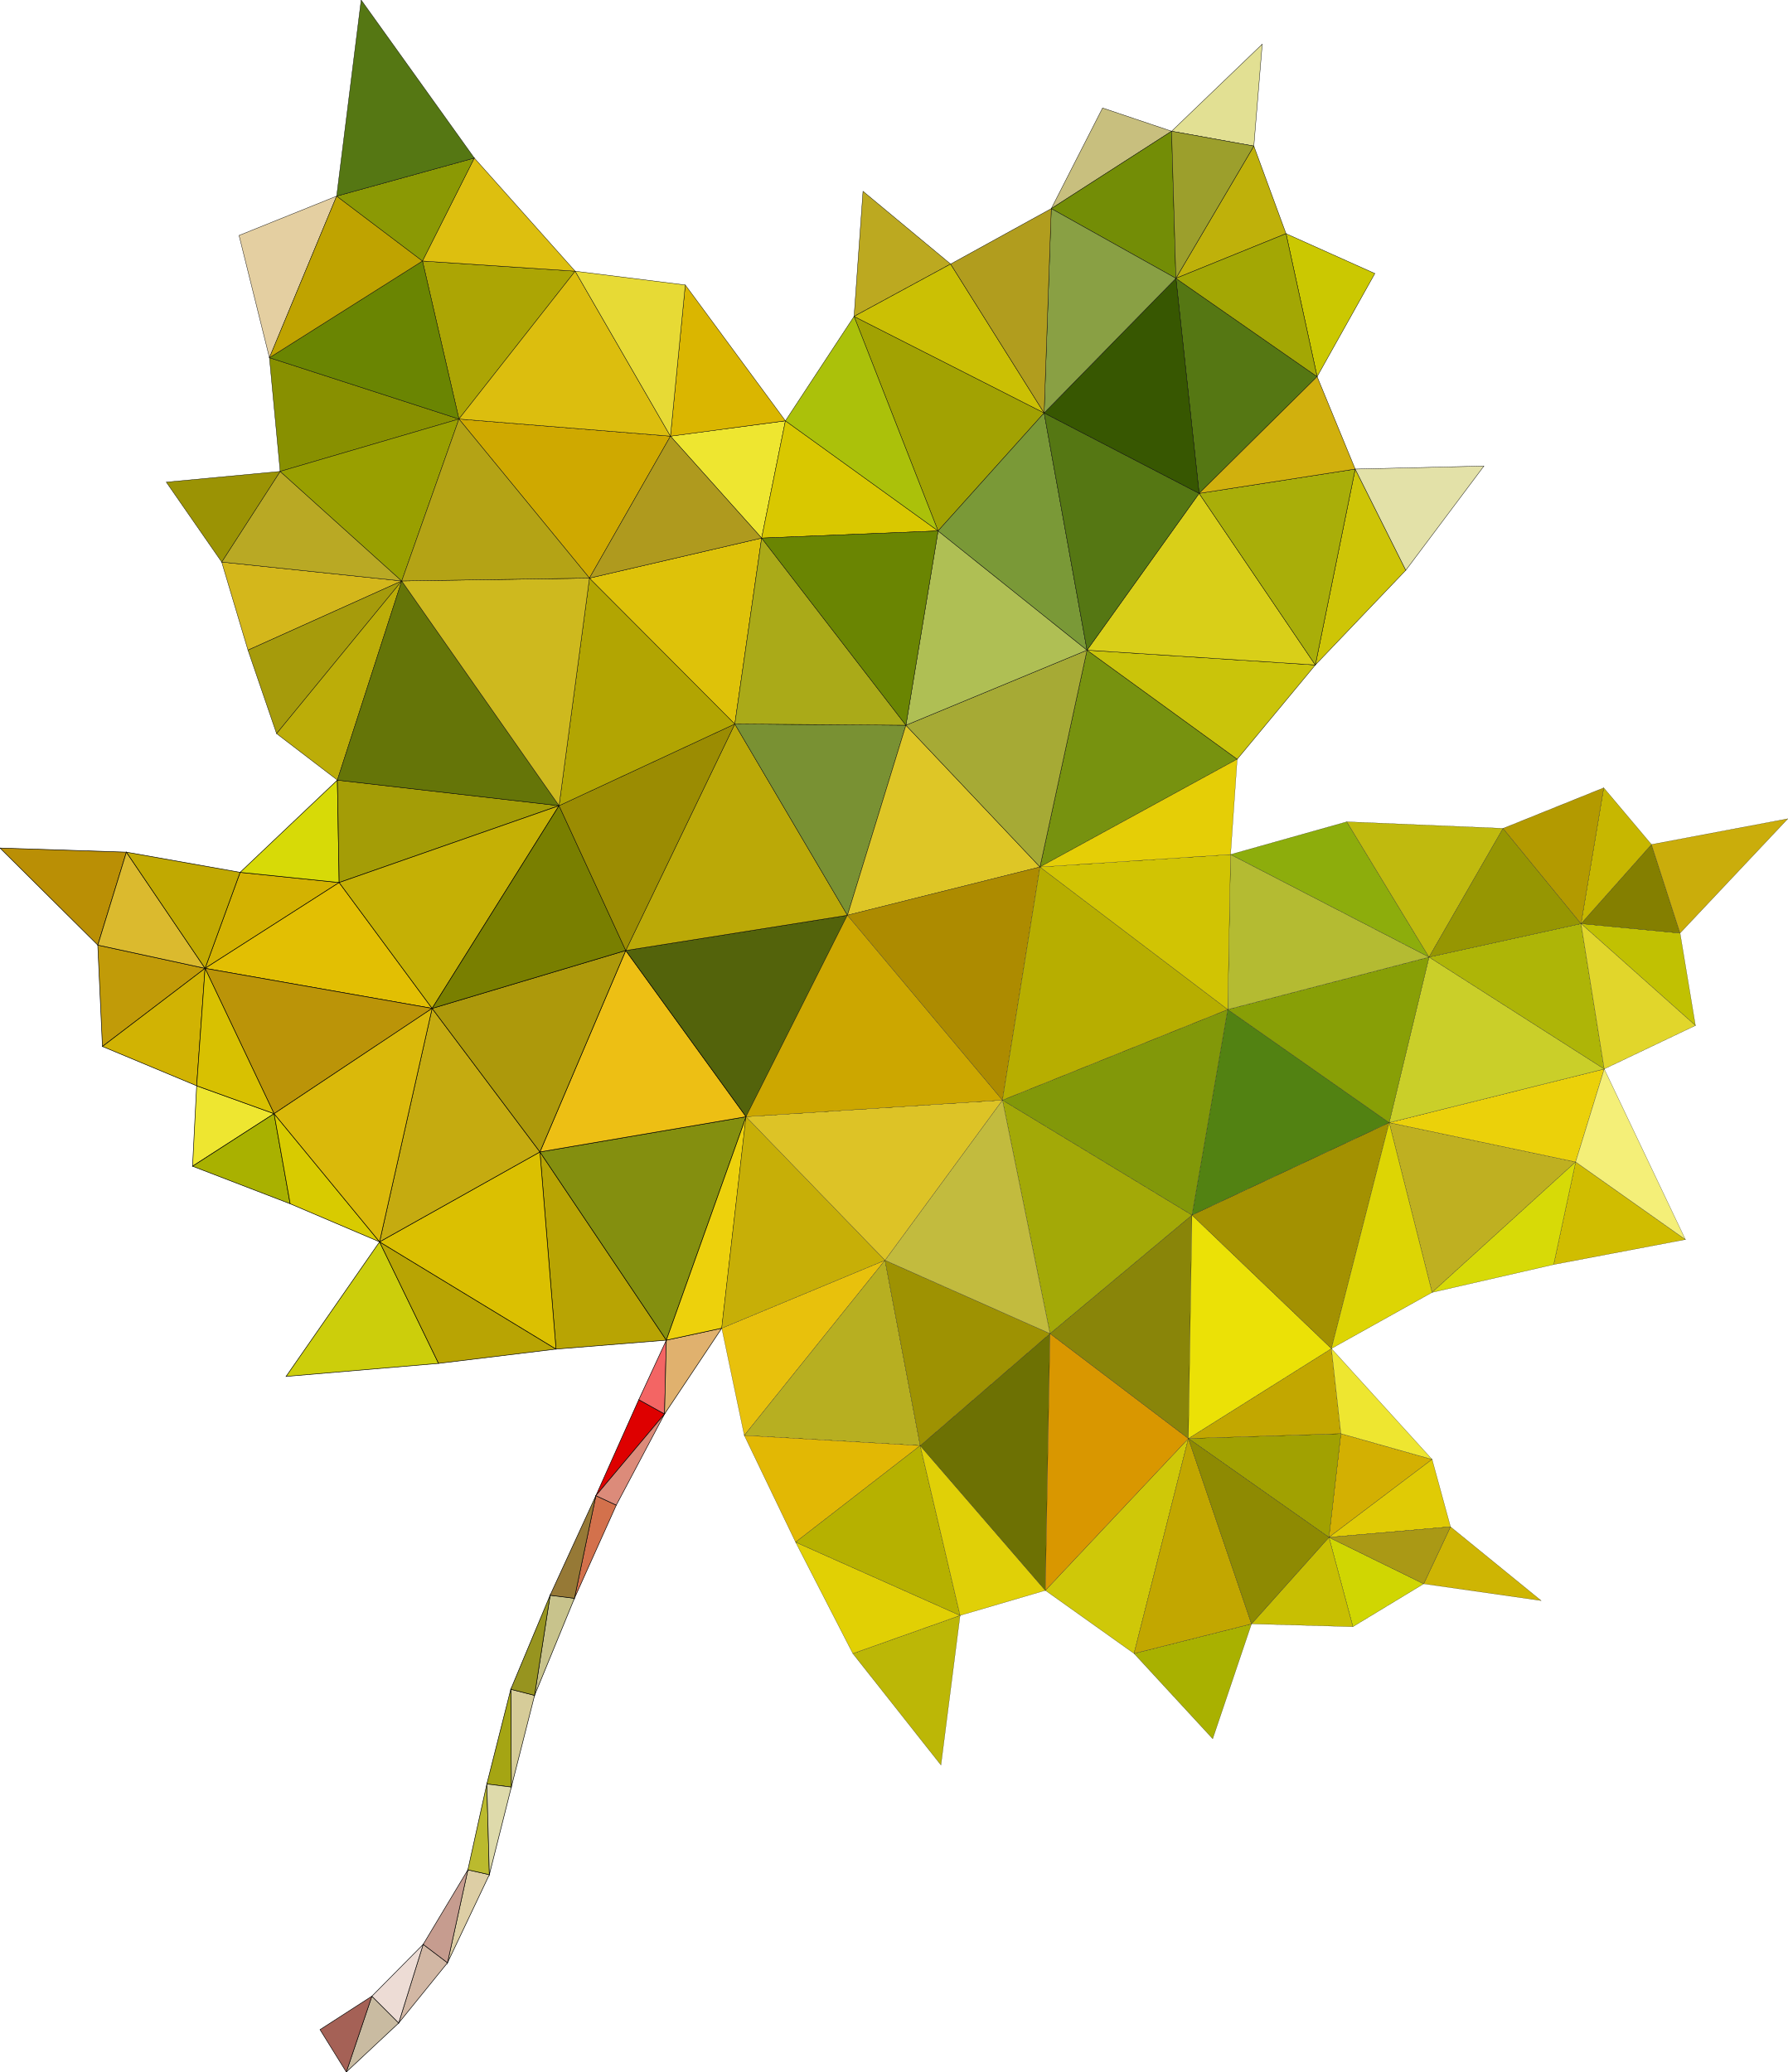
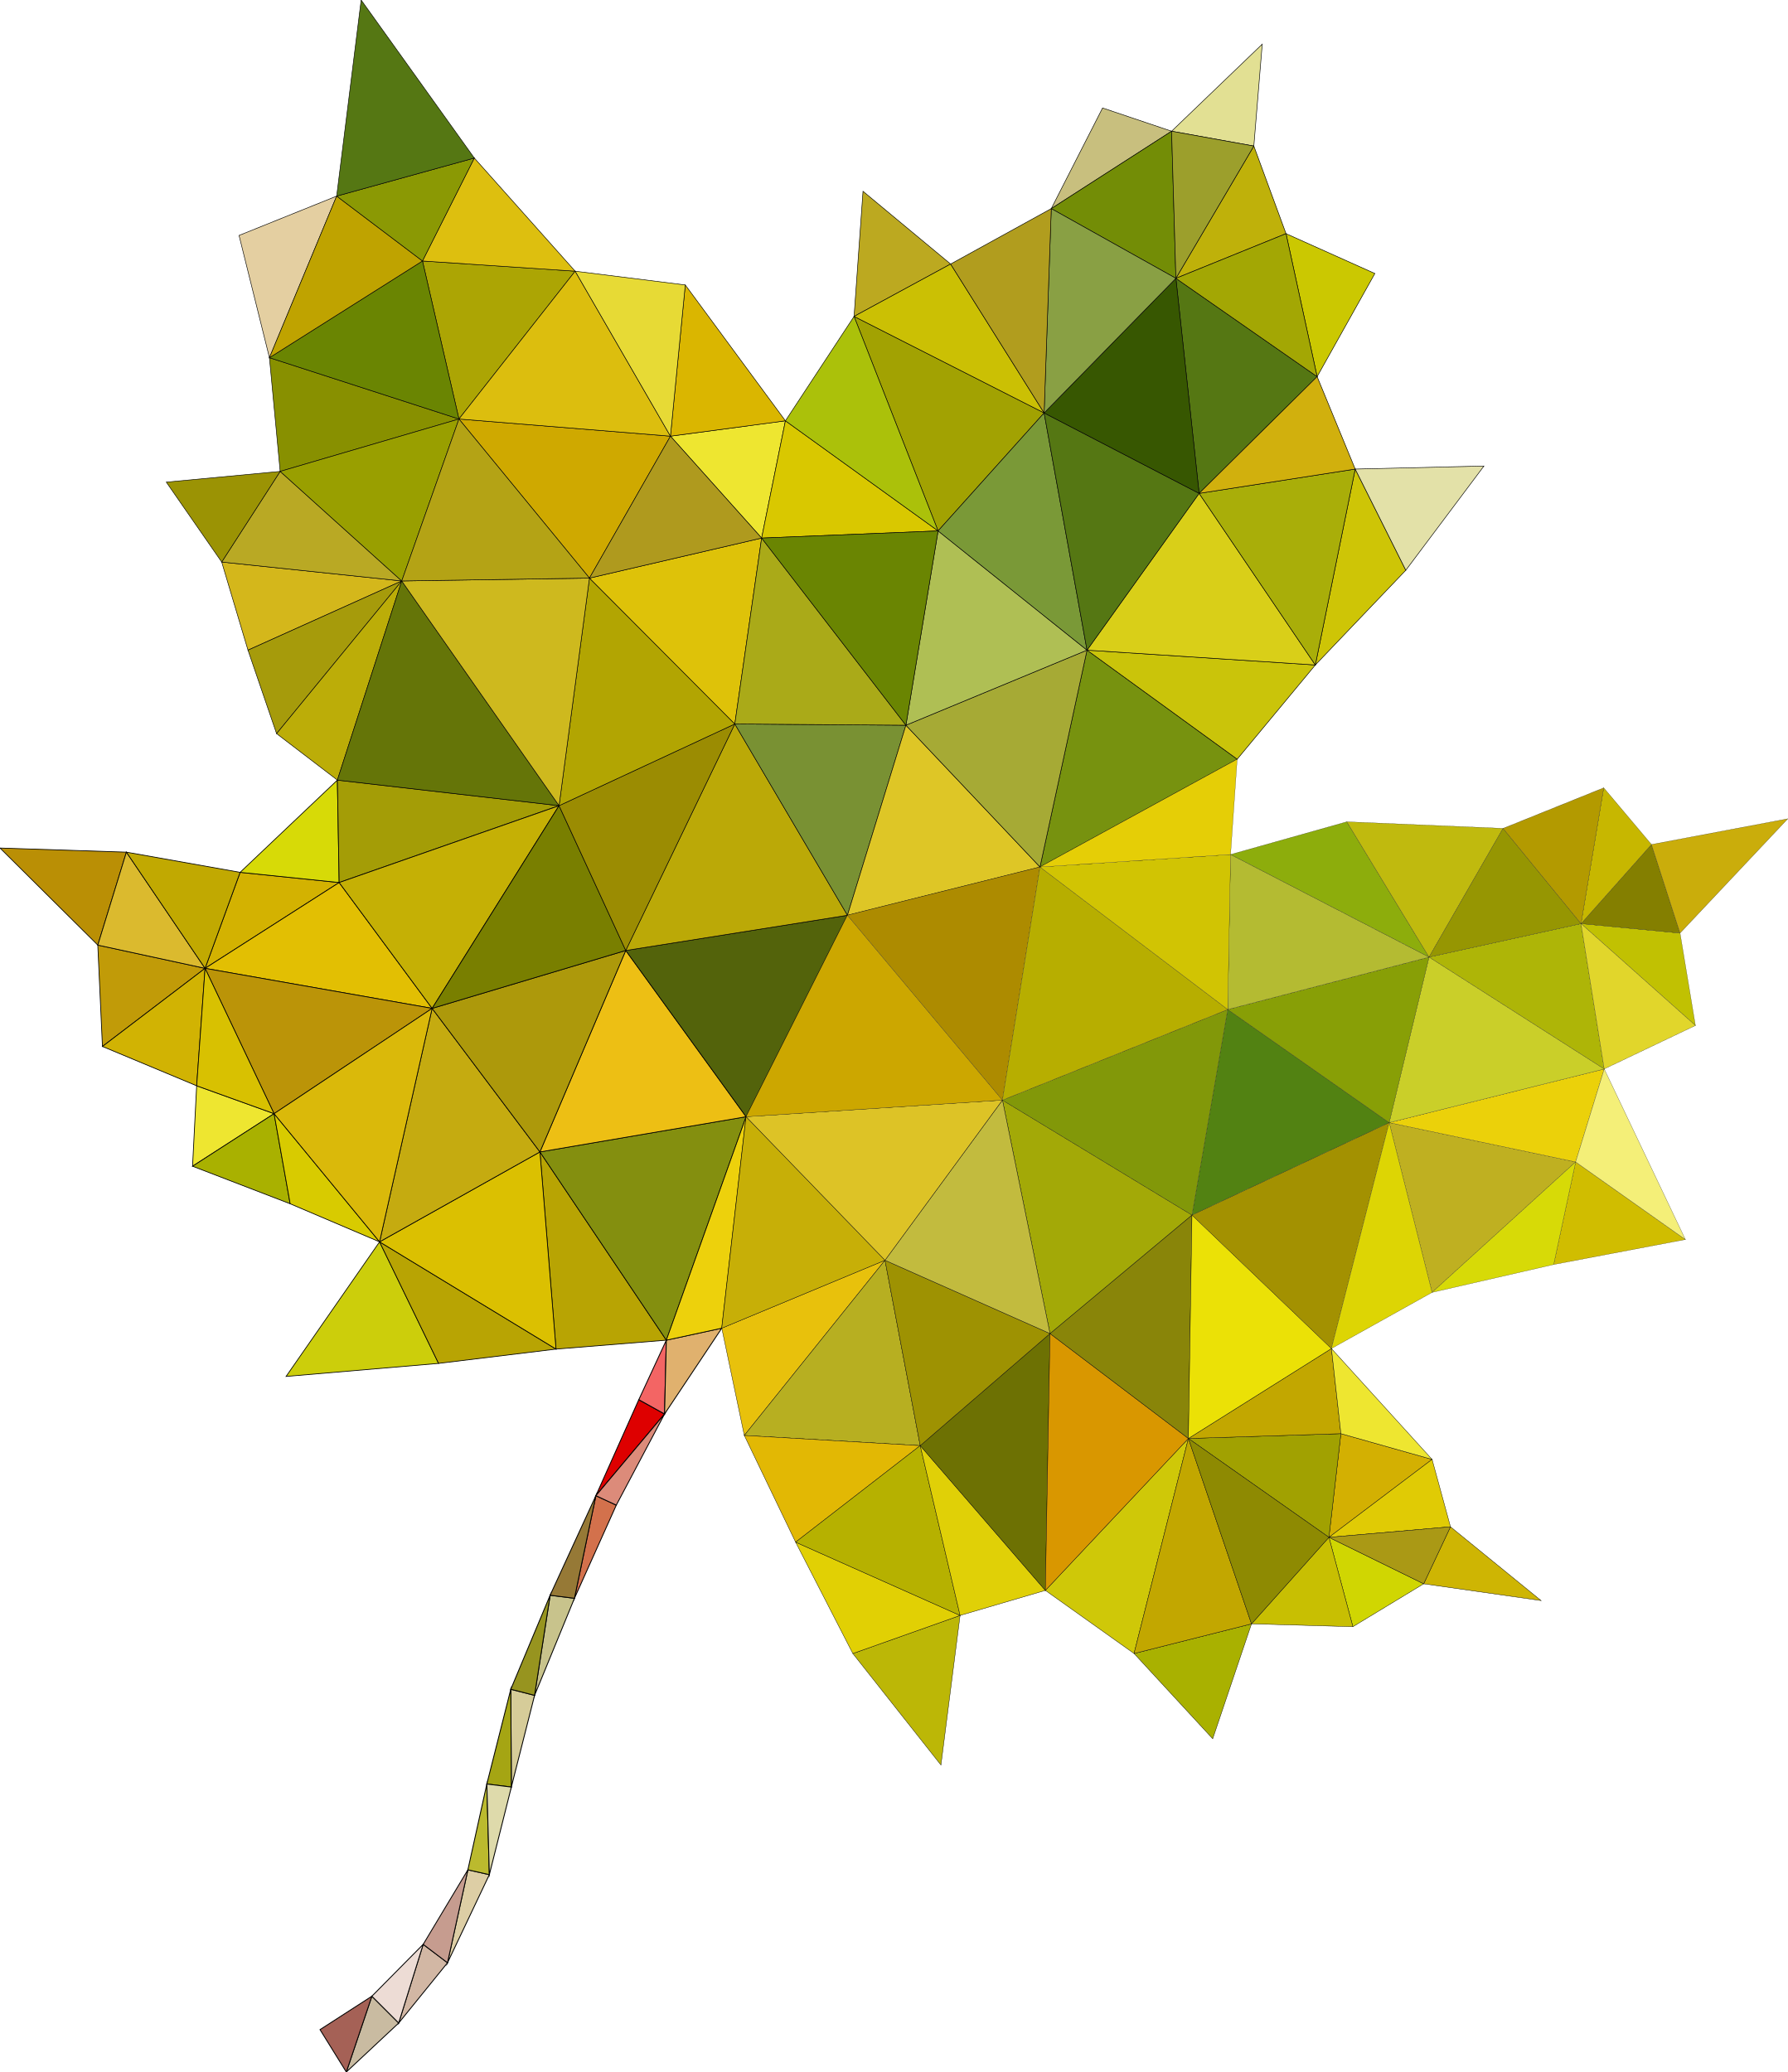
<svg xmlns="http://www.w3.org/2000/svg" version="1.1" baseProfile="tiny" id="图层_1" x="0px" y="0px" viewBox="0 0 1000 1159.1" xml:space="preserve">
  <g>
-     <polygon fill="#D6CC99" stroke="#000000" stroke-width="0.3" stroke-miterlimit="10" points="286,999.7 299,948.4 285.7,945  " />
-     <polygon fill="#C9BBA1" stroke="#000000" stroke-width="0.3" stroke-miterlimit="10" points="193.7,1159.1 223,1131.7 208,1116.7     " />
-     <polygon fill="#A56156" stroke="#000000" stroke-width="0.3" stroke-miterlimit="10" points="179,1135.4 193.7,1159.1 208,1116.7     " />
-     <polygon fill="#D2B7A4" stroke="#000000" stroke-width="0.3" stroke-miterlimit="10" points="223,1131.7 250.3,1098 236.7,1087.7     " />
-     <polygon fill="#EDDCD5" stroke="#000000" stroke-width="0.3" stroke-miterlimit="10" points="208,1116.7 223,1131.7 236.7,1087.7     " />
-     <polygon fill="#DDCEA5" stroke="#000000" stroke-width="0.3" stroke-miterlimit="10" points="250.3,1098 273.7,1048.7 261.7,1046     " />
-     <polygon fill="#A5A513" stroke="#000000" stroke-width="0.3" stroke-miterlimit="10" points="272.3,998 286,999.7 285.7,945  " />
-     <polygon fill="#C69C8F" stroke="#000000" stroke-width="0.3" stroke-miterlimit="10" points="236.7,1087.7 250.3,1098 261.7,1046     " />
-     <polygon fill="#BBBA2E" stroke="#000000" stroke-width="0.3" stroke-miterlimit="10" points="261.7,1046 273.7,1048.7 272.3,998     " />
-     <polygon fill="#DEDAAB" stroke="#000000" stroke-width="0.3" stroke-miterlimit="10" points="273.7,1048.7 286,999.7 272.3,998     " />
-     <polygon fill="#C8C38C" stroke="#000000" stroke-width="0.3" stroke-miterlimit="10" points="299,948.4 321.3,894.1 307.7,892.4     " />
-     <polygon fill="#97941F" stroke="#000000" stroke-width="0.3" stroke-miterlimit="10" points="285.7,945 299,948.4 307.7,892.4  " />
-     <polygon fill="#D3714C" stroke="#000000" stroke-width="0.3" stroke-miterlimit="10" points="321.3,894.1 344.7,842 333.3,836.7     " />
-     <polygon fill="#967936" stroke="#000000" stroke-width="0.3" stroke-miterlimit="10" points="307.7,892.4 321.3,894.1 333.3,836.7     " />
-     <polygon fill="#DE0000" stroke="#000000" stroke-width="0.3" stroke-miterlimit="10" points="333.3,836.7 371.7,791 357.3,783  " />
-     <polygon fill="#DC8B7A" stroke="#000000" stroke-width="0.3" stroke-miterlimit="10" points="344.7,842 371.7,791 333.3,836.7  " />
-     <polygon fill="#EEE630" stroke="#000000" stroke-width="0.3" stroke-miterlimit="10" points="110,607.4 107.7,652.4 153.3,623  " />
-     <polygon fill="#F36564" stroke="#000000" stroke-width="0.3" stroke-miterlimit="10" points="357.3,783 371.7,791 372.7,749.7  " />
-     <polygon fill="#CCCE0B" stroke="#000000" stroke-width="0.3" stroke-miterlimit="10" points="160,770 245.3,762.7 212.3,694.7  " />
-     <polygon fill="#B8A403" stroke="#000000" stroke-width="0.3" stroke-miterlimit="10" points="245.3,762.7 311,754.7 212.3,694.7     " />
-     <polygon fill="#E0B16E" stroke="#000000" stroke-width="0.3" stroke-miterlimit="10" points="371.7,791 403.7,743 372.7,749.7  " />
-     <polygon fill="#C19B08" stroke="#000000" stroke-width="0.3" stroke-miterlimit="10" points="54.7,528.7 57.3,585.4 114.7,541.7     " />
-     <polygon fill="#D3B201" stroke="#000000" stroke-width="0.3" stroke-miterlimit="10" points="189.7,493.7 134.3,488 114.7,541.7     " />
-     <polygon fill="#A9B100" stroke="#000000" stroke-width="0.3" stroke-miterlimit="10" points="107.7,652.4 162.3,673.4 153.3,623     " />
-     <polygon fill="#E2BF03" stroke="#000000" stroke-width="0.3" stroke-miterlimit="10" points="114.7,541.7 241.7,564.1 189.7,493.7     " />
-     <polygon fill="#D8CB00" stroke="#000000" stroke-width="0.3" stroke-miterlimit="10" points="162.3,673.4 212.3,694.7 153.3,623     " />
-     <polygon fill="#BB9408" stroke="#000000" stroke-width="0.3" stroke-miterlimit="10" points="153.3,623 241.7,564.1 114.7,541.7     " />
-     <polygon fill="#D1B303" stroke="#000000" stroke-width="0.3" stroke-miterlimit="10" points="57.3,585.4 110,607.4 114.7,541.7     " />
-     <polygon fill="#B8A403" stroke="#000000" stroke-width="0.3" stroke-miterlimit="10" points="311,754.7 372.7,749.7 302,644.4  " />
-     <polygon fill="#DBC001" stroke="#000000" stroke-width="0.3" stroke-miterlimit="10" points="212.3,694.7 311,754.7 302,644.4  " />
-     <polygon fill="#C5AB10" stroke="#000000" stroke-width="0.3" stroke-miterlimit="10" points="241.7,564.1 212.3,694.7 302,644.4     " />
-     <polygon fill="#848F0F" stroke="#000000" stroke-width="0.3" stroke-miterlimit="10" points="302,644.4 372.7,749.7 417.3,624.7     " />
-     <polygon fill="#D8C101" stroke="#000000" stroke-width="0.3" stroke-miterlimit="10" points="114.7,541.7 110,607.4 153.3,623  " />
-     <polygon fill="#EDD10C" stroke="#000000" stroke-width="0.3" stroke-miterlimit="10" points="372.7,749.7 403.7,743 417.3,624.7     " />
-     <polygon fill="#DAB90A" stroke="#000000" stroke-width="0.3" stroke-miterlimit="10" points="153.3,623 212.3,694.7 241.7,564.1     " />
-     <polygon fill="#BA8F05" stroke="#000000" stroke-width="0.3" stroke-miterlimit="10" points="0,474.4 54.7,528.7 70.7,476.7  " />
-     <polygon fill="#DBBA2E" stroke="#000000" stroke-width="0.3" stroke-miterlimit="10" points="70.7,476.7 54.7,528.7 114.7,541.7     " />
-     <polygon fill="#D7DA07" stroke="#000000" stroke-width="0.3" stroke-miterlimit="10" points="188.7,436.4 134.3,488 189.7,493.7     " />
-     <polygon fill="#C1A901" stroke="#000000" stroke-width="0.3" stroke-miterlimit="10" points="134.3,488 70.7,476.7 114.7,541.7     " />
-     <polygon fill="#EDBF14" stroke="#000000" stroke-width="0.3" stroke-miterlimit="10" points="302,644.4 417.3,624.7 350,531.7  " />
-     <polygon fill="#AD990B" stroke="#000000" stroke-width="0.3" stroke-miterlimit="10" points="241.7,564.1 302,644.4 350,531.7  " />
-     <polygon fill="#53630B" stroke="#000000" stroke-width="0.3" stroke-miterlimit="10" points="350,531.7 417.3,624.7 474,512  " />
-     <polygon fill="#A49D06" stroke="#000000" stroke-width="0.3" stroke-miterlimit="10" points="312.7,450.7 188.7,436.4 189.7,493.7     " />
-     <polygon fill="#C5B005" stroke="#000000" stroke-width="0.3" stroke-miterlimit="10" points="189.7,493.7 241.7,564.1 312.7,450.7     " />
-     <polygon fill="#797F00" stroke="#000000" stroke-width="0.3" stroke-miterlimit="10" points="312.7,450.7 241.7,564.1 350,531.7     " />
+     <polygon fill="#D6CC99" stroke="#000000" stroke-width="0.5" stroke-miterlimit="10" points="286,999.7 299,948.4 285.7,945  " />
+     <polygon fill="#C9BBA1" stroke="#000000" stroke-width="0.5" stroke-miterlimit="10" points="193.7,1159.1 223,1131.7 208,1116.7     " />
+     <polygon fill="#A56156" stroke="#000000" stroke-width="0.5" stroke-miterlimit="10" points="179,1135.4 193.7,1159.1 208,1116.7     " />
+     <polygon fill="#D2B7A4" stroke="#000000" stroke-width="0.5" stroke-miterlimit="10" points="223,1131.7 250.3,1098 236.7,1087.7     " />
+     <polygon fill="#EDDCD5" stroke="#000000" stroke-width="0.5" stroke-miterlimit="10" points="208,1116.7 223,1131.7 236.7,1087.7     " />
+     <polygon fill="#DDCEA5" stroke="#000000" stroke-width="0.5" stroke-miterlimit="10" points="250.3,1098 273.7,1048.7 261.7,1046     " />
+     <polygon fill="#A5A513" stroke="#000000" stroke-width="0.5" stroke-miterlimit="10" points="272.3,998 286,999.7 285.7,945  " />
+     <polygon fill="#C69C8F" stroke="#000000" stroke-width="0.5" stroke-miterlimit="10" points="236.7,1087.7 250.3,1098 261.7,1046     " />
+     <polygon fill="#BBBA2E" stroke="#000000" stroke-width="0.5" stroke-miterlimit="10" points="261.7,1046 273.7,1048.7 272.3,998     " />
+     <polygon fill="#DEDAAB" stroke="#000000" stroke-width="0.5" stroke-miterlimit="10" points="273.7,1048.7 286,999.7 272.3,998     " />
+     <polygon fill="#C8C38C" stroke="#000000" stroke-width="0.5" stroke-miterlimit="10" points="299,948.4 321.3,894.1 307.7,892.4     " />
+     <polygon fill="#97941F" stroke="#000000" stroke-width="0.5" stroke-miterlimit="10" points="285.7,945 299,948.4 307.7,892.4  " />
+     <polygon fill="#D3714C" stroke="#000000" stroke-width="0.5" stroke-miterlimit="10" points="321.3,894.1 344.7,842 333.3,836.7     " />
+     <polygon fill="#967936" stroke="#000000" stroke-width="0.5" stroke-miterlimit="10" points="307.7,892.4 321.3,894.1 333.3,836.7     " />
+     <polygon fill="#DE0000" stroke="#000000" stroke-width="0.5" stroke-miterlimit="10" points="333.3,836.7 371.7,791 357.3,783  " />
+     <polygon fill="#DC8B7A" stroke="#000000" stroke-width="0.5" stroke-miterlimit="10" points="344.7,842 371.7,791 333.3,836.7  " />
+     <polygon fill="#F36564" stroke="#000000" stroke-width="0.5" stroke-miterlimit="10" points="357.3,783 371.7,791 372.7,749.7  " />
+     <polygon fill="#E0B16E" stroke="#000000" stroke-width="0.5" stroke-miterlimit="10" points="371.7,791 403.7,743 372.7,749.7  " />
  </g>
  <g>
-     <polygon fill="#E2E093" stroke="#000000" stroke-width="0.2" stroke-miterlimit="10" points="706,24.7 655.3,73.4 701.3,81.7  " />
-     <polygon fill="#BFB10A" stroke="#000000" stroke-width="0.2" stroke-miterlimit="10" points="719.3,130.7 701.3,81.7 657.7,155.7     " />
-     <polygon fill="#C8BF7E" stroke="#000000" stroke-width="0.2" stroke-miterlimit="10" points="616.7,60.4 588,116.7 655.3,73.4  " />
-     <polygon fill="#77920F" stroke="#000000" stroke-width="0.2" stroke-miterlimit="10" points="581.7,485 692,424.7 608,363.7  " />
-     <polygon fill="#D4B71B" stroke="#000000" stroke-width="0.2" stroke-miterlimit="10" points="124,314.4 138.7,363.7 224.7,325  " />
-     <polygon fill="#ACA504" stroke="#000000" stroke-width="0.2" stroke-miterlimit="10" points="256.7,234.4 321.7,151.7 236.3,146     " />
-     <polygon fill="#BBA907" stroke="#000000" stroke-width="0.2" stroke-miterlimit="10" points="350,531.7 474,512 411,405  " />
-     <polygon fill="#9B8C02" stroke="#000000" stroke-width="0.2" stroke-miterlimit="10" points="411,405 312.7,450.7 350,531.7  " />
-     <polygon fill="#A69B0B" stroke="#000000" stroke-width="0.2" stroke-miterlimit="10" points="138.7,363.7 154.7,410.4 224.7,325     " />
-     <polygon fill="#BCAD08" stroke="#000000" stroke-width="0.2" stroke-miterlimit="10" points="154.7,410.4 188.7,436.4 224.7,325     " />
-     <polygon fill="#657508" stroke="#000000" stroke-width="0.2" stroke-miterlimit="10" points="224.7,325 188.7,436.4 312.7,450.7     " />
-     <polygon fill="#CAC40A" stroke="#000000" stroke-width="0.2" stroke-miterlimit="10" points="692,424.7 735.7,372 608,363.7  " />
-     <polygon fill="#799133" stroke="#000000" stroke-width="0.2" stroke-miterlimit="10" points="411,405 474,512 506.7,405.7  " />
-     <polygon fill="#738D06" stroke="#000000" stroke-width="0.2" stroke-miterlimit="10" points="655.3,73.4 588,116.7 657.7,155.7     " />
-     <polygon fill="#889000" stroke="#000000" stroke-width="0.2" stroke-miterlimit="10" points="150.7,200.1 156.7,263.7 256.7,234.4     " />
-     <polygon fill="#DEC626" stroke="#000000" stroke-width="0.2" stroke-miterlimit="10" points="474,512 581.7,485 506.7,405.7  " />
-     <polygon fill="#B2A502" stroke="#000000" stroke-width="0.2" stroke-miterlimit="10" points="329.7,323.4 312.7,450.7 411,405  " />
-     <polygon fill="#CEB91E" stroke="#000000" stroke-width="0.2" stroke-miterlimit="10" points="224.7,325 312.7,450.7 329.7,323.4     " />
-     <polygon fill="#DEC209" stroke="#000000" stroke-width="0.2" stroke-miterlimit="10" points="411,405 426,301 329.7,323.4  " />
-     <polygon fill="#B9A924" stroke="#000000" stroke-width="0.2" stroke-miterlimit="10" points="156.7,263.7 124,314.4 224.7,325  " />
-     <polygon fill="#9B9304" stroke="#000000" stroke-width="0.2" stroke-miterlimit="10" points="93,269.7 124,314.4 156.7,263.7  " />
-     <polygon fill="#A6AA35" stroke="#000000" stroke-width="0.2" stroke-miterlimit="10" points="581.7,485 608,363.7 506.7,405.7  " />
-     <polygon fill="#999F00" stroke="#000000" stroke-width="0.2" stroke-miterlimit="10" points="256.7,234.4 156.7,263.7 224.7,325     " />
-     <polygon fill="#CFA900" stroke="#000000" stroke-width="0.2" stroke-miterlimit="10" points="375,244 256.7,234.4 329.7,323.4  " />
-     <polygon fill="#BCA920" stroke="#000000" stroke-width="0.2" stroke-miterlimit="10" points="482.7,107 477.7,177 531.7,147.7  " />
-     <polygon fill="#AAAA18" stroke="#000000" stroke-width="0.2" stroke-miterlimit="10" points="506.7,405.7 426,301 411,405  " />
-     <polygon fill="#EEE630" stroke="#000000" stroke-width="0.2" stroke-miterlimit="10" points="426,301 439.3,235.4 375,244  " />
-     <polygon fill="#D9C800" stroke="#000000" stroke-width="0.2" stroke-miterlimit="10" points="524.7,297 439.3,235.4 426,301  " />
-     <polygon fill="#B4A315" stroke="#000000" stroke-width="0.2" stroke-miterlimit="10" points="256.7,234.4 224.7,325 329.7,323.4     " />
-     <polygon fill="#6A8502" stroke="#000000" stroke-width="0.2" stroke-miterlimit="10" points="236.3,146 150.7,200.1 256.7,234.4     " />
-     <polygon fill="#9C9F2C" stroke="#000000" stroke-width="0.2" stroke-miterlimit="10" points="701.3,81.7 655.3,73.4 657.7,155.7     " />
-     <polygon fill="#AFBF54" stroke="#000000" stroke-width="0.2" stroke-miterlimit="10" points="608,363.7 524.7,297 506.7,405.7  " />
-     <polygon fill="#6A8502" stroke="#000000" stroke-width="0.2" stroke-miterlimit="10" points="524.7,297 426,301 506.7,405.7  " />
-     <polygon fill="#AF9A1E" stroke="#000000" stroke-width="0.2" stroke-miterlimit="10" points="426,301 375,244 329.7,323.4  " />
-     <polygon fill="#557713" stroke="#000000" stroke-width="0.2" stroke-miterlimit="10" points="670.7,276 736.7,210.7 657.7,155.7     " />
-     <polygon fill="#DDBF0F" stroke="#000000" stroke-width="0.2" stroke-miterlimit="10" points="321.7,151.7 265.3,88.4 236.3,146     " />
-     <polygon fill="#D9CF18" stroke="#000000" stroke-width="0.2" stroke-miterlimit="10" points="608,363.7 735.7,372 670.7,276  " />
-     <polygon fill="#DCBE0E" stroke="#000000" stroke-width="0.2" stroke-miterlimit="10" points="375,244 321.7,151.7 256.7,234.4  " />
-     <polygon fill="#E4CFA1" stroke="#000000" stroke-width="0.2" stroke-miterlimit="10" points="133.7,131.7 150.7,200.1 188.3,109.7     " />
-     <polygon fill="#BFA300" stroke="#000000" stroke-width="0.2" stroke-miterlimit="10" points="188.3,109.7 150.7,200.1 236.3,146     " />
-     <polygon fill="#8B9904" stroke="#000000" stroke-width="0.2" stroke-miterlimit="10" points="265.3,88.4 188.3,109.7 236.3,146     " />
-     <polygon fill="#A2A202" stroke="#000000" stroke-width="0.2" stroke-miterlimit="10" points="584,231 477.7,177 524.7,297  " />
-     <polygon fill="#7A9937" stroke="#000000" stroke-width="0.2" stroke-miterlimit="10" points="584,231 524.7,297 608,363.7  " />
-     <polygon fill="#557713" stroke="#000000" stroke-width="0.2" stroke-miterlimit="10" points="670.7,276 584,231 608,363.7  " />
-     <polygon fill="#ABC10A" stroke="#000000" stroke-width="0.2" stroke-miterlimit="10" points="477.7,177 439.3,235.4 524.7,297  " />
-     <polygon fill="#DAB600" stroke="#000000" stroke-width="0.2" stroke-miterlimit="10" points="439.3,235.4 383.3,159.4 375,244  " />
-     <polygon fill="#E7DA35" stroke="#000000" stroke-width="0.2" stroke-miterlimit="10" points="383.3,159.4 321.7,151.7 375,244  " />
-     <polygon fill="#375701" stroke="#000000" stroke-width="0.2" stroke-miterlimit="10" points="657.7,155.7 584,231 670.7,276  " />
-     <polygon fill="#CEC506" stroke="#000000" stroke-width="0.2" stroke-miterlimit="10" points="786.3,319 758,262.4 735.7,372  " />
-     <polygon fill="#A9AE09" stroke="#000000" stroke-width="0.2" stroke-miterlimit="10" points="735.7,372 758,262.4 670.7,276  " />
-     <polygon fill="#E3E1A8" stroke="#000000" stroke-width="0.2" stroke-miterlimit="10" points="830,260.7 758,262.4 786.3,319  " />
-     <polygon fill="#D1B00D" stroke="#000000" stroke-width="0.2" stroke-miterlimit="10" points="758,262.4 736.7,210.7 670.7,276  " />
-     <polygon fill="#CBC004" stroke="#000000" stroke-width="0.2" stroke-miterlimit="10" points="531.7,147.7 477.7,177 584,231  " />
-     <polygon fill="#CBC801" stroke="#000000" stroke-width="0.2" stroke-miterlimit="10" points="769,153 719.3,130.7 736.7,210.7  " />
-     <polygon fill="#A3A704" stroke="#000000" stroke-width="0.2" stroke-miterlimit="10" points="736.7,210.7 719.3,130.7 657.7,155.7     " />
-     <polygon fill="#557713" stroke="#000000" stroke-width="0.2" stroke-miterlimit="10" points="202,0 188.3,109.7 265.3,88.4  " />
-     <polygon fill="#89A044" stroke="#000000" stroke-width="0.2" stroke-miterlimit="10" points="657.7,155.7 588,116.7 584,231  " />
-     <polygon fill="#B19D1E" stroke="#000000" stroke-width="0.2" stroke-miterlimit="10" points="588,116.7 531.7,147.7 584,231  " />
+     <polygon fill="#EEE630" stroke="#000000" stroke-width="0.4" stroke-miterlimit="10" points="110,607.4 107.7,652.4 153.3,623  " />
+     <polygon fill="#CCCE0B" stroke="#000000" stroke-width="0.4" stroke-miterlimit="10" points="160,770 245.3,762.7 212.3,694.7  " />
+     <polygon fill="#B8A403" stroke="#000000" stroke-width="0.4" stroke-miterlimit="10" points="245.3,762.7 311,754.7 212.3,694.7     " />
+     <polygon fill="#C19B08" stroke="#000000" stroke-width="0.4" stroke-miterlimit="10" points="54.7,528.7 57.3,585.4 114.7,541.7     " />
+     <polygon fill="#D3B201" stroke="#000000" stroke-width="0.4" stroke-miterlimit="10" points="189.7,493.7 134.3,488 114.7,541.7     " />
+     <polygon fill="#A9B100" stroke="#000000" stroke-width="0.4" stroke-miterlimit="10" points="107.7,652.4 162.3,673.4 153.3,623     " />
+     <polygon fill="#E2BF03" stroke="#000000" stroke-width="0.4" stroke-miterlimit="10" points="114.7,541.7 241.7,564.1 189.7,493.7     " />
+     <polygon fill="#D8CB00" stroke="#000000" stroke-width="0.4" stroke-miterlimit="10" points="162.3,673.4 212.3,694.7 153.3,623     " />
+     <polygon fill="#BB9408" stroke="#000000" stroke-width="0.4" stroke-miterlimit="10" points="153.3,623 241.7,564.1 114.7,541.7     " />
+     <polygon fill="#D1B303" stroke="#000000" stroke-width="0.4" stroke-miterlimit="10" points="57.3,585.4 110,607.4 114.7,541.7     " />
+     <polygon fill="#B8A403" stroke="#000000" stroke-width="0.4" stroke-miterlimit="10" points="311,754.7 372.7,749.7 302,644.4  " />
+     <polygon fill="#DBC001" stroke="#000000" stroke-width="0.4" stroke-miterlimit="10" points="212.3,694.7 311,754.7 302,644.4  " />
+     <polygon fill="#C5AB10" stroke="#000000" stroke-width="0.4" stroke-miterlimit="10" points="241.7,564.1 212.3,694.7 302,644.4     " />
+     <polygon fill="#848F0F" stroke="#000000" stroke-width="0.4" stroke-miterlimit="10" points="302,644.4 372.7,749.7 417.3,624.7     " />
+     <polygon fill="#D8C101" stroke="#000000" stroke-width="0.4" stroke-miterlimit="10" points="114.7,541.7 110,607.4 153.3,623  " />
+     <polygon fill="#EDD10C" stroke="#000000" stroke-width="0.4" stroke-miterlimit="10" points="372.7,749.7 403.7,743 417.3,624.7     " />
+     <polygon fill="#DAB90A" stroke="#000000" stroke-width="0.4" stroke-miterlimit="10" points="153.3,623 212.3,694.7 241.7,564.1     " />
+     <polygon fill="#BA8F05" stroke="#000000" stroke-width="0.4" stroke-miterlimit="10" points="0,474.4 54.7,528.7 70.7,476.7  " />
+     <polygon fill="#DBBA2E" stroke="#000000" stroke-width="0.4" stroke-miterlimit="10" points="70.7,476.7 54.7,528.7 114.7,541.7     " />
+     <polygon fill="#D7DA07" stroke="#000000" stroke-width="0.4" stroke-miterlimit="10" points="188.7,436.4 134.3,488 189.7,493.7     " />
+     <polygon fill="#C1A901" stroke="#000000" stroke-width="0.4" stroke-miterlimit="10" points="134.3,488 70.7,476.7 114.7,541.7     " />
+     <polygon fill="#EDBF14" stroke="#000000" stroke-width="0.4" stroke-miterlimit="10" points="302,644.4 417.3,624.7 350,531.7  " />
+     <polygon fill="#AD990B" stroke="#000000" stroke-width="0.4" stroke-miterlimit="10" points="241.7,564.1 302,644.4 350,531.7  " />
+     <polygon fill="#53630B" stroke="#000000" stroke-width="0.4" stroke-miterlimit="10" points="350,531.7 417.3,624.7 474,512  " />
+     <polygon fill="#A49D06" stroke="#000000" stroke-width="0.4" stroke-miterlimit="10" points="312.7,450.7 188.7,436.4 189.7,493.7     " />
+     <polygon fill="#C5B005" stroke="#000000" stroke-width="0.4" stroke-miterlimit="10" points="189.7,493.7 241.7,564.1 312.7,450.7     " />
+     <polygon fill="#797F00" stroke="#000000" stroke-width="0.4" stroke-miterlimit="10" points="312.7,450.7 241.7,564.1 350,531.7     " />
  </g>
  <g>
-     <polygon fill="#A9B100" stroke="#000000" stroke-width="0.1" stroke-miterlimit="10" points="678.3,972.7 700,908.4 634.3,925  " />
-     <polygon fill="#BCB706" stroke="#000000" stroke-width="0.1" stroke-miterlimit="10" points="526.3,987.4 537,903.7 477,925  " />
-     <polygon fill="#E1D004" stroke="#000000" stroke-width="0.1" stroke-miterlimit="10" points="477,925 537,903.7 445,862.7  " />
-     <polygon fill="#E8C10C" stroke="#000000" stroke-width="0.1" stroke-miterlimit="10" points="403.7,743 416.3,803 495,705  " />
-     <polygon fill="#B7AF21" stroke="#000000" stroke-width="0.1" stroke-miterlimit="10" points="495,705 416.3,803 514.7,808.7  " />
-     <polygon fill="#D0D602" stroke="#000000" stroke-width="0.1" stroke-miterlimit="10" points="756.7,910 796.3,886 743.3,860  " />
-     <polygon fill="#E2B804" stroke="#000000" stroke-width="0.1" stroke-miterlimit="10" points="416.3,803 445,862.7 514.7,808.7  " />
-     <polygon fill="#B6B100" stroke="#000000" stroke-width="0.1" stroke-miterlimit="10" points="445,862.7 537,903.7 514.7,808.7  " />
-     <polygon fill="#E0D007" stroke="#000000" stroke-width="0.1" stroke-miterlimit="10" points="537,903.7 584.7,889.7 514.7,808.7     " />
-     <polygon fill="#D3B002" stroke="#000000" stroke-width="0.1" stroke-miterlimit="10" points="743.3,860 801,816.4 750,802  " />
-     <polygon fill="#C8BF02" stroke="#000000" stroke-width="0.1" stroke-miterlimit="10" points="700,908.4 756.7,910 743.3,860  " />
-     <polygon fill="#E0CB05" stroke="#000000" stroke-width="0.1" stroke-miterlimit="10" points="811.3,854.1 801,816.4 743.3,860  " />
-     <polygon fill="#CEB503" stroke="#000000" stroke-width="0.1" stroke-miterlimit="10" points="862,895.4 811.3,854.1 796.3,886  " />
-     <polygon fill="#AA9915" stroke="#000000" stroke-width="0.1" stroke-miterlimit="10" points="796.3,886 811.3,854.1 743.3,860  " />
-     <polygon fill="#CFC808" stroke="#000000" stroke-width="0.1" stroke-miterlimit="10" points="584.7,889.7 634.3,925 664.7,804.7     " />
-     <polygon fill="#C2A700" stroke="#000000" stroke-width="0.1" stroke-miterlimit="10" points="634.3,925 700,908.4 664.7,804.7  " />
-     <polygon fill="#A1A101" stroke="#000000" stroke-width="0.1" stroke-miterlimit="10" points="750,802 664.7,804.7 743.3,860  " />
-     <polygon fill="#8E8A02" stroke="#000000" stroke-width="0.1" stroke-miterlimit="10" points="664.7,804.7 700,908.4 743.3,860  " />
-     <polygon fill="#C2A700" stroke="#000000" stroke-width="0.1" stroke-miterlimit="10" points="750,802 744.7,754.4 664.7,804.7  " />
-     <polygon fill="#6D7103" stroke="#000000" stroke-width="0.1" stroke-miterlimit="10" points="514.7,808.7 584.7,889.7 587.3,746     " />
-     <polygon fill="#D99700" stroke="#000000" stroke-width="0.1" stroke-miterlimit="10" points="587.3,746 584.7,889.7 664.7,804.7     " />
+     <polygon fill="#E2E093" stroke="#000000" stroke-width="0.3" stroke-miterlimit="10" points="706,24.7 655.3,73.4 701.3,81.7  " />
+     <polygon fill="#BFB10A" stroke="#000000" stroke-width="0.3" stroke-miterlimit="10" points="719.3,130.7 701.3,81.7 657.7,155.7     " />
+     <polygon fill="#C8BF7E" stroke="#000000" stroke-width="0.3" stroke-miterlimit="10" points="616.7,60.4 588,116.7 655.3,73.4  " />
+     <polygon fill="#77920F" stroke="#000000" stroke-width="0.3" stroke-miterlimit="10" points="581.7,485 692,424.7 608,363.7  " />
+     <polygon fill="#D4B71B" stroke="#000000" stroke-width="0.3" stroke-miterlimit="10" points="124,314.4 138.7,363.7 224.7,325  " />
+     <polygon fill="#ACA504" stroke="#000000" stroke-width="0.3" stroke-miterlimit="10" points="256.7,234.4 321.7,151.7 236.3,146     " />
+     <polygon fill="#BBA907" stroke="#000000" stroke-width="0.3" stroke-miterlimit="10" points="350,531.7 474,512 411,405  " />
+     <polygon fill="#9B8C02" stroke="#000000" stroke-width="0.3" stroke-miterlimit="10" points="411,405 312.7,450.7 350,531.7  " />
+     <polygon fill="#A69B0B" stroke="#000000" stroke-width="0.3" stroke-miterlimit="10" points="138.7,363.7 154.7,410.4 224.7,325     " />
+     <polygon fill="#BCAD08" stroke="#000000" stroke-width="0.3" stroke-miterlimit="10" points="154.7,410.4 188.7,436.4 224.7,325     " />
+     <polygon fill="#657508" stroke="#000000" stroke-width="0.3" stroke-miterlimit="10" points="224.7,325 188.7,436.4 312.7,450.7     " />
+     <polygon fill="#CAC40A" stroke="#000000" stroke-width="0.3" stroke-miterlimit="10" points="692,424.7 735.7,372 608,363.7  " />
+     <polygon fill="#799133" stroke="#000000" stroke-width="0.3" stroke-miterlimit="10" points="411,405 474,512 506.7,405.7  " />
+     <polygon fill="#738D06" stroke="#000000" stroke-width="0.3" stroke-miterlimit="10" points="655.3,73.4 588,116.7 657.7,155.7     " />
+     <polygon fill="#889000" stroke="#000000" stroke-width="0.3" stroke-miterlimit="10" points="150.7,200.1 156.7,263.7 256.7,234.4     " />
+     <polygon fill="#DEC626" stroke="#000000" stroke-width="0.3" stroke-miterlimit="10" points="474,512 581.7,485 506.7,405.7  " />
+     <polygon fill="#B2A502" stroke="#000000" stroke-width="0.3" stroke-miterlimit="10" points="329.7,323.4 312.7,450.7 411,405  " />
+     <polygon fill="#CEB91E" stroke="#000000" stroke-width="0.3" stroke-miterlimit="10" points="224.7,325 312.7,450.7 329.7,323.4     " />
+     <polygon fill="#DEC209" stroke="#000000" stroke-width="0.3" stroke-miterlimit="10" points="411,405 426,301 329.7,323.4  " />
+     <polygon fill="#B9A924" stroke="#000000" stroke-width="0.3" stroke-miterlimit="10" points="156.7,263.7 124,314.4 224.7,325  " />
+     <polygon fill="#9B9304" stroke="#000000" stroke-width="0.3" stroke-miterlimit="10" points="93,269.7 124,314.4 156.7,263.7  " />
+     <polygon fill="#A6AA35" stroke="#000000" stroke-width="0.3" stroke-miterlimit="10" points="581.7,485 608,363.7 506.7,405.7  " />
+     <polygon fill="#999F00" stroke="#000000" stroke-width="0.3" stroke-miterlimit="10" points="256.7,234.4 156.7,263.7 224.7,325     " />
+     <polygon fill="#CFA900" stroke="#000000" stroke-width="0.3" stroke-miterlimit="10" points="375,244 256.7,234.4 329.7,323.4  " />
+     <polygon fill="#BCA920" stroke="#000000" stroke-width="0.3" stroke-miterlimit="10" points="482.7,107 477.7,177 531.7,147.7  " />
+     <polygon fill="#AAAA18" stroke="#000000" stroke-width="0.3" stroke-miterlimit="10" points="506.7,405.7 426,301 411,405  " />
+     <polygon fill="#EEE630" stroke="#000000" stroke-width="0.3" stroke-miterlimit="10" points="426,301 439.3,235.4 375,244  " />
+     <polygon fill="#D9C800" stroke="#000000" stroke-width="0.3" stroke-miterlimit="10" points="524.7,297 439.3,235.4 426,301  " />
+     <polygon fill="#B4A315" stroke="#000000" stroke-width="0.3" stroke-miterlimit="10" points="256.7,234.4 224.7,325 329.7,323.4     " />
+     <polygon fill="#6A8502" stroke="#000000" stroke-width="0.3" stroke-miterlimit="10" points="236.3,146 150.7,200.1 256.7,234.4     " />
+     <polygon fill="#9C9F2C" stroke="#000000" stroke-width="0.3" stroke-miterlimit="10" points="701.3,81.7 655.3,73.4 657.7,155.7     " />
+     <polygon fill="#AFBF54" stroke="#000000" stroke-width="0.3" stroke-miterlimit="10" points="608,363.7 524.7,297 506.7,405.7  " />
+     <polygon fill="#6A8502" stroke="#000000" stroke-width="0.3" stroke-miterlimit="10" points="524.7,297 426,301 506.7,405.7  " />
+     <polygon fill="#AF9A1E" stroke="#000000" stroke-width="0.3" stroke-miterlimit="10" points="426,301 375,244 329.7,323.4  " />
+     <polygon fill="#557713" stroke="#000000" stroke-width="0.3" stroke-miterlimit="10" points="670.7,276 736.7,210.7 657.7,155.7     " />
+     <polygon fill="#DDBF0F" stroke="#000000" stroke-width="0.3" stroke-miterlimit="10" points="321.7,151.7 265.3,88.4 236.3,146     " />
+     <polygon fill="#D9CF18" stroke="#000000" stroke-width="0.3" stroke-miterlimit="10" points="608,363.7 735.7,372 670.7,276  " />
+     <polygon fill="#DCBE0E" stroke="#000000" stroke-width="0.3" stroke-miterlimit="10" points="375,244 321.7,151.7 256.7,234.4  " />
+     <polygon fill="#E4CFA1" stroke="#000000" stroke-width="0.3" stroke-miterlimit="10" points="133.7,131.7 150.7,200.1 188.3,109.7     " />
+     <polygon fill="#BFA300" stroke="#000000" stroke-width="0.3" stroke-miterlimit="10" points="188.3,109.7 150.7,200.1 236.3,146     " />
+     <polygon fill="#8B9904" stroke="#000000" stroke-width="0.3" stroke-miterlimit="10" points="265.3,88.4 188.3,109.7 236.3,146     " />
+     <polygon fill="#A2A202" stroke="#000000" stroke-width="0.3" stroke-miterlimit="10" points="584,231 477.7,177 524.7,297  " />
+     <polygon fill="#7A9937" stroke="#000000" stroke-width="0.3" stroke-miterlimit="10" points="584,231 524.7,297 608,363.7  " />
+     <polygon fill="#557713" stroke="#000000" stroke-width="0.3" stroke-miterlimit="10" points="670.7,276 584,231 608,363.7  " />
+     <polygon fill="#ABC10A" stroke="#000000" stroke-width="0.3" stroke-miterlimit="10" points="477.7,177 439.3,235.4 524.7,297  " />
+     <polygon fill="#DAB600" stroke="#000000" stroke-width="0.3" stroke-miterlimit="10" points="439.3,235.4 383.3,159.4 375,244  " />
+     <polygon fill="#E7DA35" stroke="#000000" stroke-width="0.3" stroke-miterlimit="10" points="383.3,159.4 321.7,151.7 375,244  " />
+     <polygon fill="#375701" stroke="#000000" stroke-width="0.3" stroke-miterlimit="10" points="657.7,155.7 584,231 670.7,276  " />
+     <polygon fill="#CEC506" stroke="#000000" stroke-width="0.3" stroke-miterlimit="10" points="786.3,319 758,262.4 735.7,372  " />
+     <polygon fill="#A9AE09" stroke="#000000" stroke-width="0.3" stroke-miterlimit="10" points="735.7,372 758,262.4 670.7,276  " />
+     <polygon fill="#E3E1A8" stroke="#000000" stroke-width="0.3" stroke-miterlimit="10" points="830,260.7 758,262.4 786.3,319  " />
+     <polygon fill="#D1B00D" stroke="#000000" stroke-width="0.3" stroke-miterlimit="10" points="758,262.4 736.7,210.7 670.7,276  " />
+     <polygon fill="#CBC004" stroke="#000000" stroke-width="0.3" stroke-miterlimit="10" points="531.7,147.7 477.7,177 584,231  " />
+     <polygon fill="#CBC801" stroke="#000000" stroke-width="0.3" stroke-miterlimit="10" points="769,153 719.3,130.7 736.7,210.7  " />
+     <polygon fill="#A3A704" stroke="#000000" stroke-width="0.3" stroke-miterlimit="10" points="736.7,210.7 719.3,130.7 657.7,155.7     " />
+     <polygon fill="#557713" stroke="#000000" stroke-width="0.3" stroke-miterlimit="10" points="202,0 188.3,109.7 265.3,88.4  " />
+     <polygon fill="#89A044" stroke="#000000" stroke-width="0.3" stroke-miterlimit="10" points="657.7,155.7 588,116.7 584,231  " />
+     <polygon fill="#B19D1E" stroke="#000000" stroke-width="0.3" stroke-miterlimit="10" points="588,116.7 531.7,147.7 584,231  " />
+   </g>
+   <g>
+     <polygon fill="#A9B100" stroke="#000000" stroke-width="0.2" stroke-miterlimit="10" points="678.3,972.7 700,908.4 634.3,925  " />
+     <polygon fill="#BCB706" stroke="#000000" stroke-width="0.2" stroke-miterlimit="10" points="526.3,987.4 537,903.7 477,925  " />
+     <polygon fill="#E1D004" stroke="#000000" stroke-width="0.2" stroke-miterlimit="10" points="477,925 537,903.7 445,862.7  " />
+     <polygon fill="#E8C10C" stroke="#000000" stroke-width="0.2" stroke-miterlimit="10" points="403.7,743 416.3,803 495,705  " />
+     <polygon fill="#B7AF21" stroke="#000000" stroke-width="0.2" stroke-miterlimit="10" points="495,705 416.3,803 514.7,808.7  " />
+     <polygon fill="#D0D602" stroke="#000000" stroke-width="0.2" stroke-miterlimit="10" points="756.7,910 796.3,886 743.3,860  " />
+     <polygon fill="#E2B804" stroke="#000000" stroke-width="0.2" stroke-miterlimit="10" points="416.3,803 445,862.7 514.7,808.7  " />
+     <polygon fill="#B6B100" stroke="#000000" stroke-width="0.2" stroke-miterlimit="10" points="445,862.7 537,903.7 514.7,808.7  " />
+     <polygon fill="#E0D007" stroke="#000000" stroke-width="0.2" stroke-miterlimit="10" points="537,903.7 584.7,889.7 514.7,808.7     " />
+     <polygon fill="#D3B002" stroke="#000000" stroke-width="0.2" stroke-miterlimit="10" points="743.3,860 801,816.4 750,802  " />
+     <polygon fill="#C8BF02" stroke="#000000" stroke-width="0.2" stroke-miterlimit="10" points="700,908.4 756.7,910 743.3,860  " />
+     <polygon fill="#E0CB05" stroke="#000000" stroke-width="0.2" stroke-miterlimit="10" points="811.3,854.1 801,816.4 743.3,860  " />
+     <polygon fill="#CEB503" stroke="#000000" stroke-width="0.2" stroke-miterlimit="10" points="862,895.4 811.3,854.1 796.3,886  " />
+     <polygon fill="#AA9915" stroke="#000000" stroke-width="0.2" stroke-miterlimit="10" points="796.3,886 811.3,854.1 743.3,860  " />
+     <polygon fill="#CFC808" stroke="#000000" stroke-width="0.2" stroke-miterlimit="10" points="584.7,889.7 634.3,925 664.7,804.7     " />
+     <polygon fill="#C2A700" stroke="#000000" stroke-width="0.2" stroke-miterlimit="10" points="634.3,925 700,908.4 664.7,804.7  " />
+     <polygon fill="#A1A101" stroke="#000000" stroke-width="0.2" stroke-miterlimit="10" points="750,802 664.7,804.7 743.3,860  " />
+     <polygon fill="#8E8A02" stroke="#000000" stroke-width="0.2" stroke-miterlimit="10" points="664.7,804.7 700,908.4 743.3,860  " />
+     <polygon fill="#C2A700" stroke="#000000" stroke-width="0.2" stroke-miterlimit="10" points="750,802 744.7,754.4 664.7,804.7  " />
+     <polygon fill="#6D7103" stroke="#000000" stroke-width="0.2" stroke-miterlimit="10" points="514.7,808.7 584.7,889.7 587.3,746     " />
+     <polygon fill="#D99700" stroke="#000000" stroke-width="0.2" stroke-miterlimit="10" points="587.3,746 584.7,889.7 664.7,804.7     " />
+     <polygon fill="#EEE630" stroke="#000000" stroke-width="0.2" stroke-miterlimit="10" points="801,816.4 744.7,754.4 750,802  " />
+     <polygon fill="#9E9202" stroke="#000000" stroke-width="0.2" stroke-miterlimit="10" points="514.7,808.7 587.3,746 495,705  " />
+     <polygon fill="#C7AF07" stroke="#000000" stroke-width="0.2" stroke-miterlimit="10" points="417.3,624.7 403.7,743 495,705  " />
+     <polygon fill="#898509" stroke="#000000" stroke-width="0.2" stroke-miterlimit="10" points="664.7,804.7 666.7,679.7 587.3,746     " />
+     <polygon fill="#EBE106" stroke="#000000" stroke-width="0.2" stroke-miterlimit="10" points="664.7,804.7 744.7,754.4 666.7,679.7     " />
+     <polygon fill="#A3A907" stroke="#000000" stroke-width="0.2" stroke-miterlimit="10" points="587.3,746 666.7,679.7 560.7,615.4     " />
+     <polygon fill="#C2BB3E" stroke="#000000" stroke-width="0.2" stroke-miterlimit="10" points="495,705 587.3,746 560.7,615.4  " />
+     <polygon fill="#DDC326" stroke="#000000" stroke-width="0.2" stroke-miterlimit="10" points="417.3,624.7 495,705 560.7,615.4  " />
+   </g>
+   <g>
    <polygon fill="#D0BD00" stroke="#000000" stroke-width="0.1" stroke-miterlimit="10" points="869,707.4 942.7,693.4 881.3,650  " />
-     <polygon fill="#EEE630" stroke="#000000" stroke-width="0.1" stroke-miterlimit="10" points="801,816.4 744.7,754.4 750,802  " />
-     <polygon fill="#9E9202" stroke="#000000" stroke-width="0.1" stroke-miterlimit="10" points="514.7,808.7 587.3,746 495,705  " />
    <polygon fill="#BFB021" stroke="#000000" stroke-width="0.1" stroke-miterlimit="10" points="777,628 801,723 881.3,650  " />
-     <polygon fill="#C7AF07" stroke="#000000" stroke-width="0.1" stroke-miterlimit="10" points="417.3,624.7 403.7,743 495,705  " />
-     <polygon fill="#898509" stroke="#000000" stroke-width="0.1" stroke-miterlimit="10" points="664.7,804.7 666.7,679.7 587.3,746     " />
-     <polygon fill="#EBE106" stroke="#000000" stroke-width="0.1" stroke-miterlimit="10" points="664.7,804.7 744.7,754.4 666.7,679.7     " />
    <polygon fill="#D7DA07" stroke="#000000" stroke-width="0.1" stroke-miterlimit="10" points="801,723 869,707.4 881.3,650  " />
-     <polygon fill="#A3A907" stroke="#000000" stroke-width="0.1" stroke-miterlimit="10" points="587.3,746 666.7,679.7 560.7,615.4     " />
-     <polygon fill="#C2BB3E" stroke="#000000" stroke-width="0.1" stroke-miterlimit="10" points="495,705 587.3,746 560.7,615.4  " />
-     <polygon fill="#DDC326" stroke="#000000" stroke-width="0.1" stroke-miterlimit="10" points="417.3,624.7 495,705 560.7,615.4  " />
    <polygon fill="#EBD10A" stroke="#000000" stroke-width="0.1" stroke-miterlimit="10" points="881.3,650 897.3,598 777,628  " />
    <polygon fill="#A39101" stroke="#000000" stroke-width="0.1" stroke-miterlimit="10" points="666.7,679.7 744.7,754.4 777,628  " />
    <polygon fill="#DDD504" stroke="#000000" stroke-width="0.1" stroke-miterlimit="10" points="744.7,754.4 801,723 777,628  " />
    <polygon fill="#528212" stroke="#000000" stroke-width="0.1" stroke-miterlimit="10" points="666.7,679.7 777,628 686.7,564.7  " />
    <polygon fill="#829809" stroke="#000000" stroke-width="0.1" stroke-miterlimit="10" points="560.7,615.4 666.7,679.7 686.7,564.7     " />
    <polygon fill="#CCA700" stroke="#000000" stroke-width="0.1" stroke-miterlimit="10" points="474,512 417.3,624.7 560.7,615.4  " />
    <polygon fill="#F4EF78" stroke="#000000" stroke-width="0.1" stroke-miterlimit="10" points="942.7,693.4 897.3,598 881.3,650  " />
    <polygon fill="#C1C102" stroke="#000000" stroke-width="0.1" stroke-miterlimit="10" points="948.3,573.7 939.7,522 884.3,516.7     " />
    <polygon fill="#CACF29" stroke="#000000" stroke-width="0.1" stroke-miterlimit="10" points="777,628 897.3,598 799.3,535.4  " />
    <polygon fill="#AD8B00" stroke="#000000" stroke-width="0.1" stroke-miterlimit="10" points="560.7,615.4 581.7,485 474,512  " />
    <polygon fill="#B7AE00" stroke="#000000" stroke-width="0.1" stroke-miterlimit="10" points="686.7,564.7 581.7,485 560.7,615.4     " />
    <polygon fill="#889F06" stroke="#000000" stroke-width="0.1" stroke-miterlimit="10" points="777,628 799.3,535.4 686.7,564.7  " />
    <polygon fill="#B4BB32" stroke="#000000" stroke-width="0.1" stroke-miterlimit="10" points="799.3,535.4 688.3,478 686.7,564.7     " />
    <polygon fill="#D1C403" stroke="#000000" stroke-width="0.1" stroke-miterlimit="10" points="686.7,564.7 688.3,478 581.7,485  " />
    <polygon fill="#AEB507" stroke="#000000" stroke-width="0.1" stroke-miterlimit="10" points="799.3,535.4 897.3,598 884.3,516.7     " />
    <polygon fill="#E1D62B" stroke="#000000" stroke-width="0.1" stroke-miterlimit="10" points="884.3,516.7 897.3,598 948.3,573.7     " />
    <polygon fill="#847F00" stroke="#000000" stroke-width="0.1" stroke-miterlimit="10" points="939.7,522 923.7,472.4 884.3,516.7     " />
    <polygon fill="#8DAD0C" stroke="#000000" stroke-width="0.1" stroke-miterlimit="10" points="753.3,459.7 688.3,478 799.3,535.4     " />
    <polygon fill="#E5CE06" stroke="#000000" stroke-width="0.1" stroke-miterlimit="10" points="688.3,478 692,424.7 581.7,485  " />
    <polygon fill="#C0BA0E" stroke="#000000" stroke-width="0.1" stroke-miterlimit="10" points="840.7,463.4 753.3,459.7 799.3,535.4     " />
    <polygon fill="#C7B700" stroke="#000000" stroke-width="0.1" stroke-miterlimit="10" points="923.7,472.4 897,440.7 884.3,516.7     " />
    <polygon fill="#969602" stroke="#000000" stroke-width="0.1" stroke-miterlimit="10" points="884.3,516.7 840.7,463.4 799.3,535.4     " />
    <polygon fill="#B39A00" stroke="#000000" stroke-width="0.1" stroke-miterlimit="10" points="897,440.7 840.7,463.4 884.3,516.7     " />
    <polygon fill="#CAAD0B" stroke="#000000" stroke-width="0.1" stroke-miterlimit="10" points="1000,458 923.7,472.4 939.7,522  " />
  </g>
</svg>
